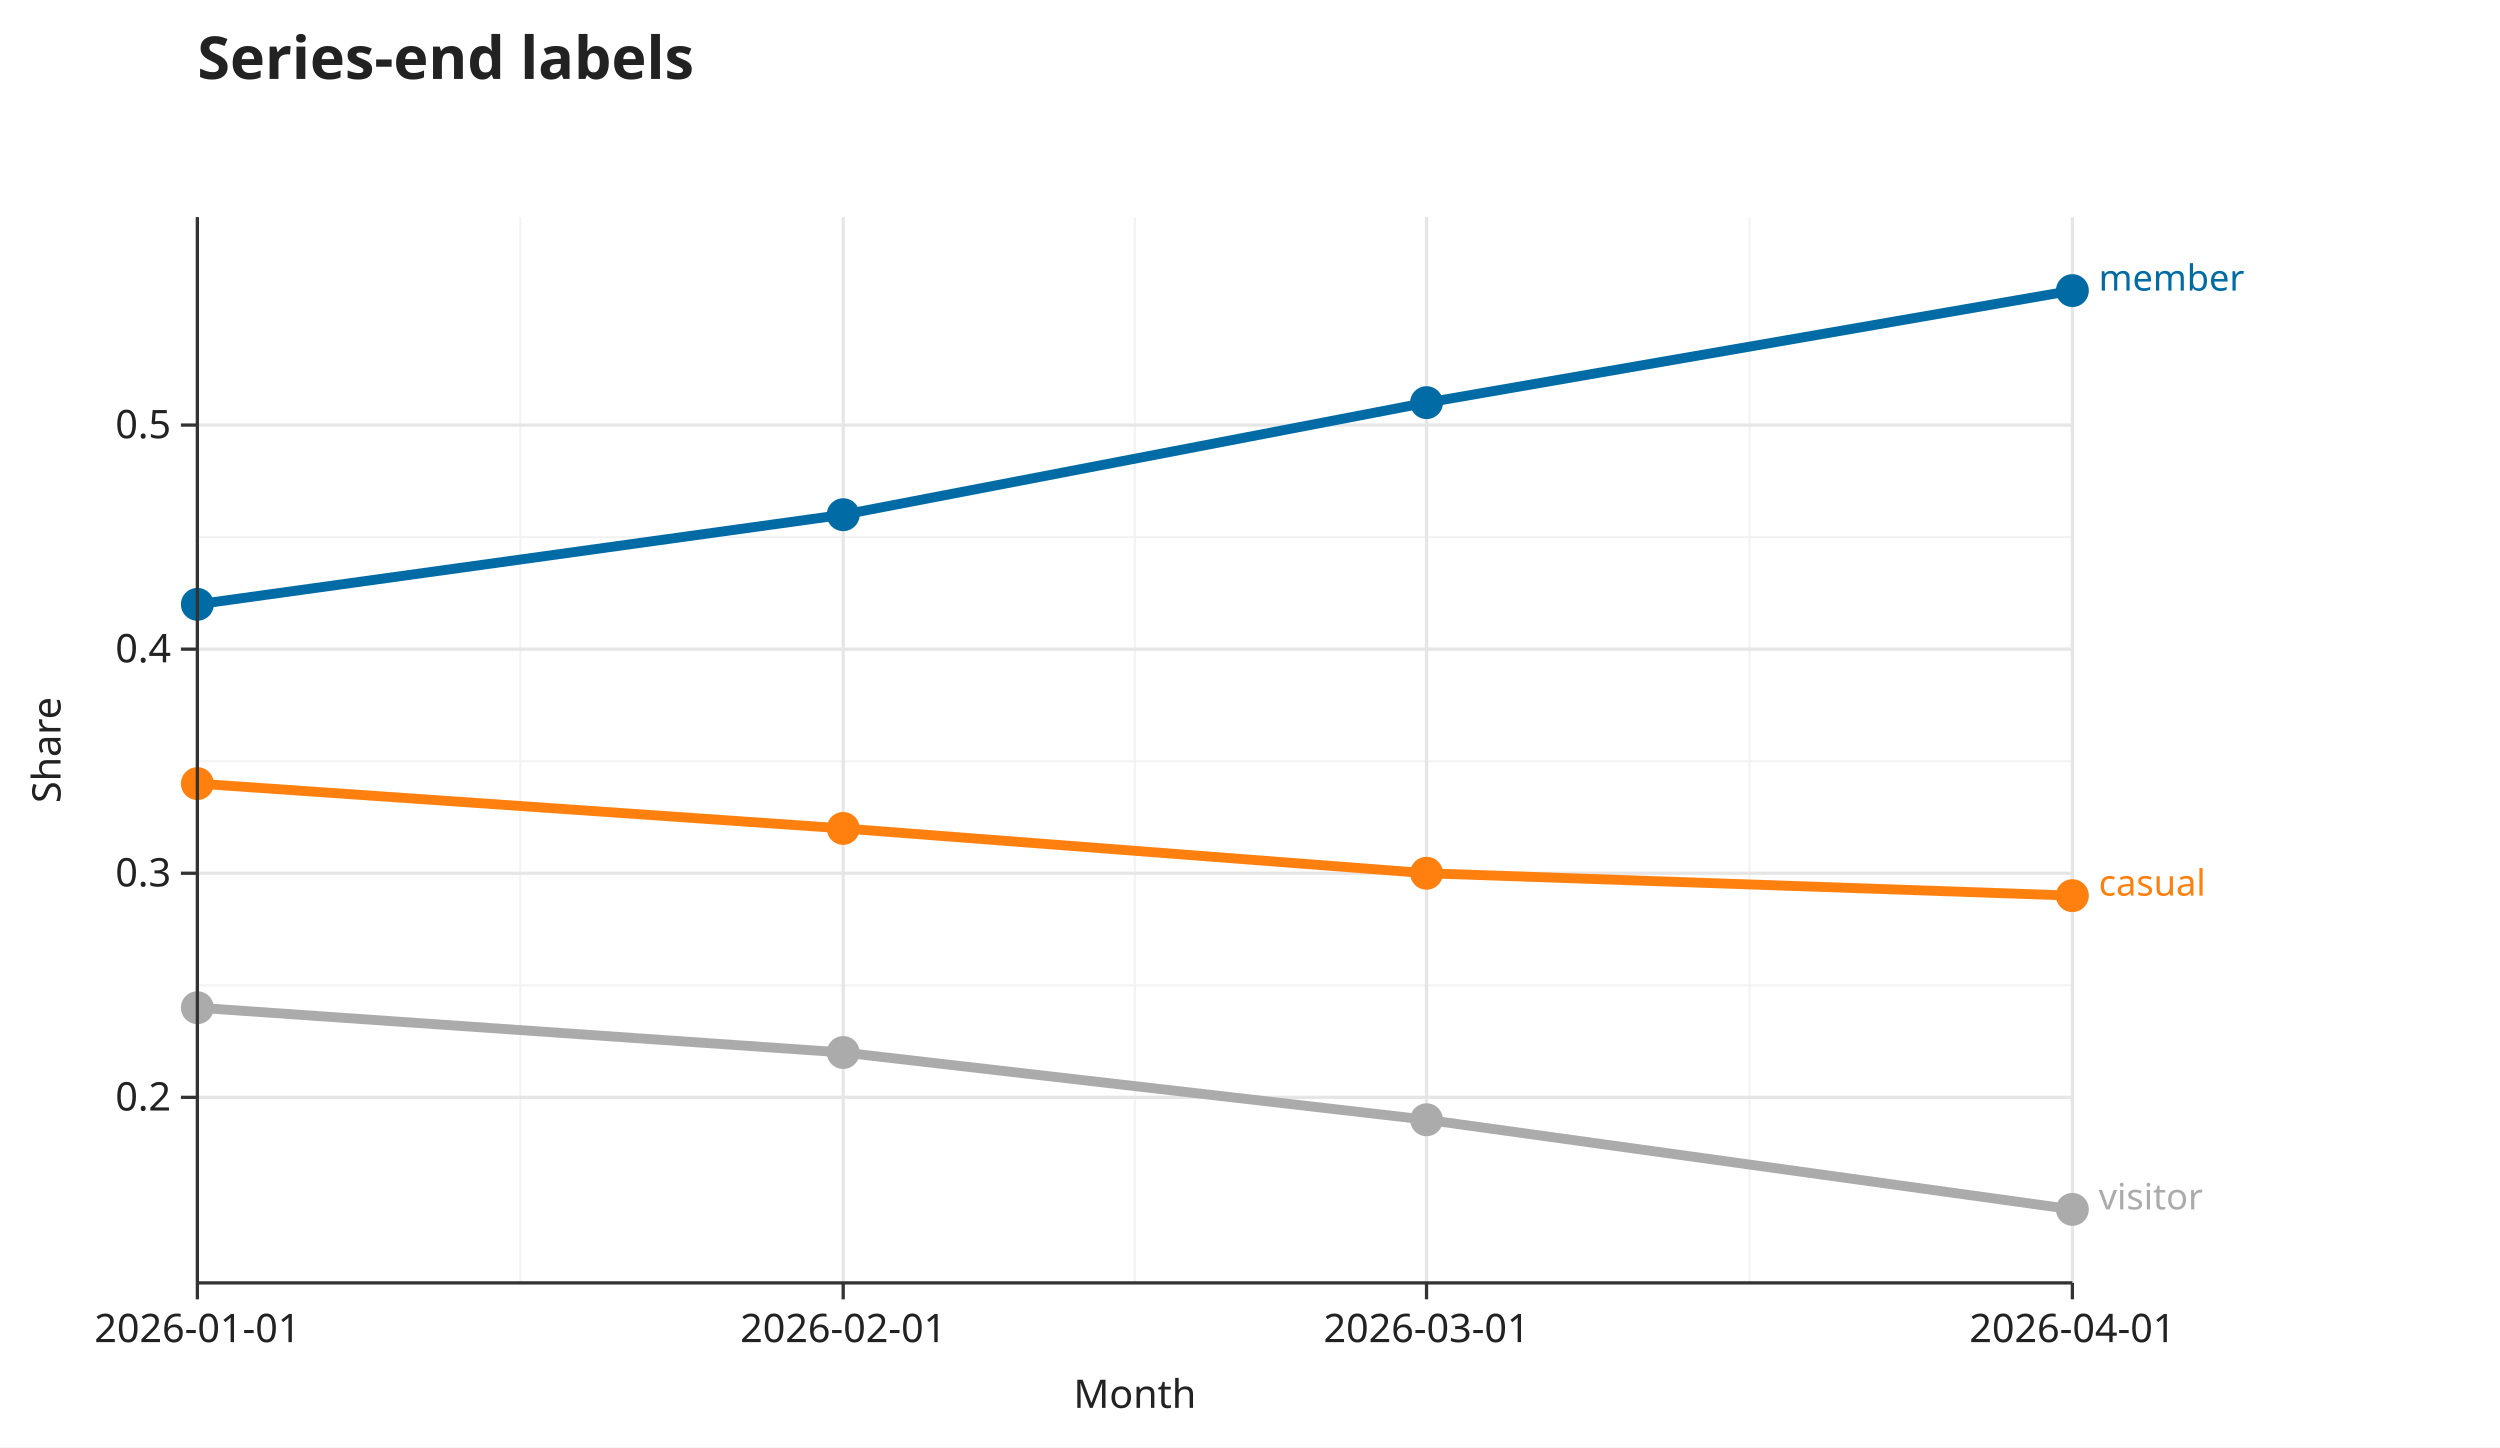
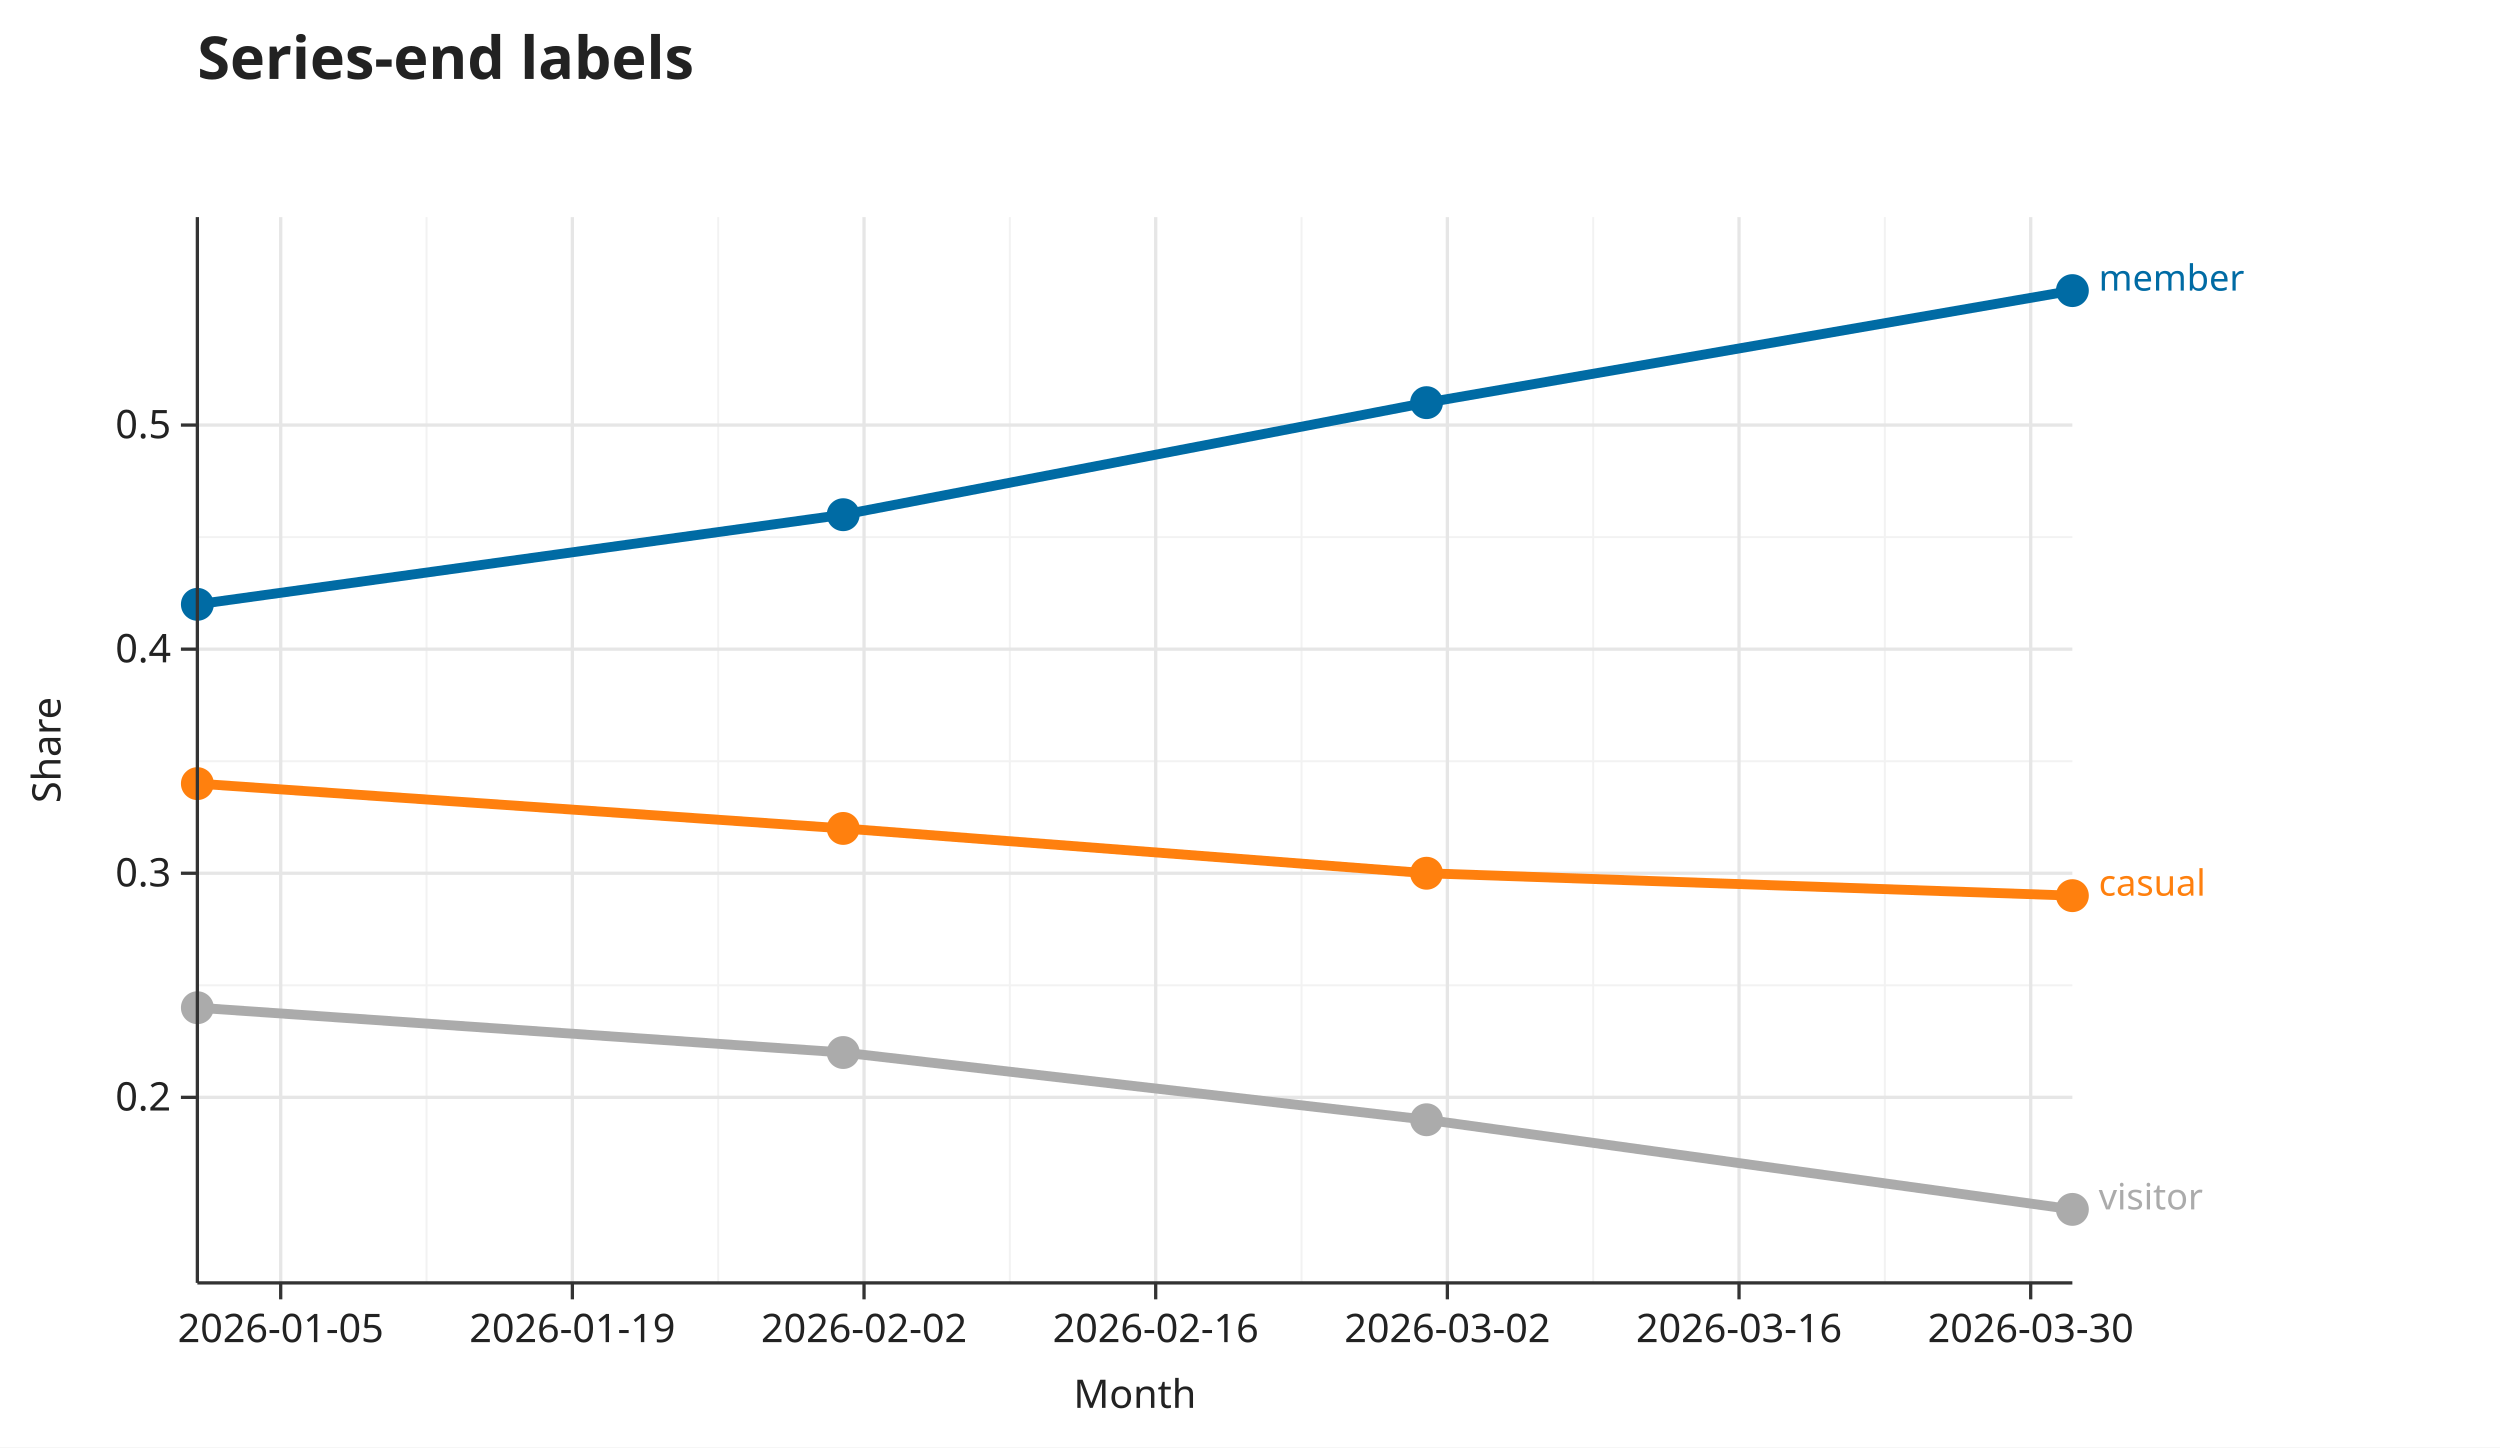
<svg xmlns="http://www.w3.org/2000/svg" width="760" height="440" viewBox="0 0 760 440" role="img" aria-label="Series-end labels">
  <rect class="algraf-background" x="0" y="0" width="760" height="440" fill="#ffffff" />
  <text class="algraf-title" x="60" y="24" font-family="system-ui, sans-serif" font-size="18" font-weight="600" fill="#222222">Series-end labels</text>
  <rect class="algraf-plot-area" x="60" y="66" width="570" height="324" fill="#ffffff" />
  <g class="algraf-grid">
-     <line x1="158.167" y1="66" x2="158.167" y2="390" stroke="#f2f2f2" stroke-width="0.6" />
-     <line x1="345" y1="66" x2="345" y2="390" stroke="#f2f2f2" stroke-width="0.6" />
-     <line x1="531.833" y1="66" x2="531.833" y2="390" stroke="#f2f2f2" stroke-width="0.6" />
+     <line x1="129.667" y1="66" x2="129.667" y2="390" stroke="#f2f2f2" stroke-width="0.6" />
+     <line x1="218.333" y1="66" x2="218.333" y2="390" stroke="#f2f2f2" stroke-width="0.6" />
+     <line x1="307" y1="66" x2="307" y2="390" stroke="#f2f2f2" stroke-width="0.6" />
+     <line x1="395.667" y1="66" x2="395.667" y2="390" stroke="#f2f2f2" stroke-width="0.6" />
+     <line x1="484.333" y1="66" x2="484.333" y2="390" stroke="#f2f2f2" stroke-width="0.6" />
+     <line x1="573" y1="66" x2="573" y2="390" stroke="#f2f2f2" stroke-width="0.6" />
    <line x1="60" y1="299.531" x2="630" y2="299.531" stroke="#f2f2f2" stroke-width="0.6" />
    <line x1="60" y1="231.406" x2="630" y2="231.406" stroke="#f2f2f2" stroke-width="0.6" />
    <line x1="60" y1="163.282" x2="630" y2="163.282" stroke="#f2f2f2" stroke-width="0.6" />
-     <line x1="60" y1="66" x2="60" y2="390" stroke="#e6e6e6" stroke-width="1" />
-     <line x1="256.333" y1="66" x2="256.333" y2="390" stroke="#e6e6e6" stroke-width="1" />
-     <line x1="433.667" y1="66" x2="433.667" y2="390" stroke="#e6e6e6" stroke-width="1" />
-     <line x1="630" y1="66" x2="630" y2="390" stroke="#e6e6e6" stroke-width="1" />
+     <line x1="85.333" y1="66" x2="85.333" y2="390" stroke="#e6e6e6" stroke-width="1" />
+     <line x1="174" y1="66" x2="174" y2="390" stroke="#e6e6e6" stroke-width="1" />
+     <line x1="262.667" y1="66" x2="262.667" y2="390" stroke="#e6e6e6" stroke-width="1" />
+     <line x1="351.333" y1="66" x2="351.333" y2="390" stroke="#e6e6e6" stroke-width="1" />
+     <line x1="440" y1="66" x2="440" y2="390" stroke="#e6e6e6" stroke-width="1" />
+     <line x1="528.667" y1="66" x2="528.667" y2="390" stroke="#e6e6e6" stroke-width="1" />
+     <line x1="617.333" y1="66" x2="617.333" y2="390" stroke="#e6e6e6" stroke-width="1" />
    <line x1="60" y1="333.593" x2="630" y2="333.593" stroke="#e6e6e6" stroke-width="1" />
    <line x1="60" y1="265.468" x2="630" y2="265.468" stroke="#e6e6e6" stroke-width="1" />
    <line x1="60" y1="197.344" x2="630" y2="197.344" stroke="#e6e6e6" stroke-width="1" />
    <line x1="60" y1="129.22" x2="630" y2="129.22" stroke="#e6e6e6" stroke-width="1" />
  </g>
  <g class="algraf-layer algraf-geom-line">
    <path d="M60 183.719 L256.333 156.469 L433.667 122.407 L630 88.345" fill="none" stroke="#006BA4" stroke-width="3" opacity="1" />
    <path d="M60 238.219 L256.333 251.844 L433.667 265.468 L630 272.281" fill="none" stroke="#FF800E" stroke-width="3" opacity="1" />
    <path d="M60 306.343 L256.333 319.968 L433.667 340.405 L630 367.655" fill="none" stroke="#ABABAB" stroke-width="3" opacity="1" />
  </g>
  <g class="algraf-layer algraf-geom-point">
    <circle cx="60" cy="183.719" r="5" fill="#006BA4" opacity="1" />
    <circle cx="256.333" cy="156.469" r="5" fill="#006BA4" opacity="1" />
    <circle cx="433.667" cy="122.407" r="5" fill="#006BA4" opacity="1" />
    <circle cx="630" cy="88.345" r="5" fill="#006BA4" opacity="1" />
    <circle cx="60" cy="238.219" r="5" fill="#FF800E" opacity="1" />
    <circle cx="256.333" cy="251.844" r="5" fill="#FF800E" opacity="1" />
    <circle cx="433.667" cy="265.468" r="5" fill="#FF800E" opacity="1" />
    <circle cx="630" cy="272.281" r="5" fill="#FF800E" opacity="1" />
    <circle cx="60" cy="306.343" r="5" fill="#ABABAB" opacity="1" />
    <circle cx="256.333" cy="319.968" r="5" fill="#ABABAB" opacity="1" />
    <circle cx="433.667" cy="340.405" r="5" fill="#ABABAB" opacity="1" />
    <circle cx="630" cy="367.655" r="5" fill="#ABABAB" opacity="1" />
  </g>
  <g class="algraf-layer algraf-geom-label">
    <text x="638" y="88.345" text-anchor="start" font-family="system-ui, sans-serif" font-size="11" fill="#006BA4" opacity="1">member</text>
    <text x="638" y="272.281" text-anchor="start" font-family="system-ui, sans-serif" font-size="11" fill="#FF800E" opacity="1">casual</text>
    <text x="638" y="367.655" text-anchor="start" font-family="system-ui, sans-serif" font-size="11" fill="#ABABAB" opacity="1">visitor</text>
  </g>
  <g class="algraf-axes">
    <line x1="60" y1="390" x2="630" y2="390" stroke="#333333" stroke-width="1" />
-     <line x1="60" y1="390" x2="60" y2="395" stroke="#333333" stroke-width="1" />
-     <text x="60" y="408" text-anchor="middle" font-family="system-ui, sans-serif" font-size="12" fill="#222222">2026-01-01</text>
-     <line x1="256.333" y1="390" x2="256.333" y2="395" stroke="#333333" stroke-width="1" />
-     <text x="256.333" y="408" text-anchor="middle" font-family="system-ui, sans-serif" font-size="12" fill="#222222">2026-02-01</text>
-     <line x1="433.667" y1="390" x2="433.667" y2="395" stroke="#333333" stroke-width="1" />
-     <text x="433.667" y="408" text-anchor="middle" font-family="system-ui, sans-serif" font-size="12" fill="#222222">2026-03-01</text>
-     <line x1="630" y1="390" x2="630" y2="395" stroke="#333333" stroke-width="1" />
-     <text x="630" y="408" text-anchor="middle" font-family="system-ui, sans-serif" font-size="12" fill="#222222">2026-04-01</text>
+     <line x1="85.333" y1="390" x2="85.333" y2="395" stroke="#333333" stroke-width="1" />
+     <text x="85.333" y="408" text-anchor="middle" font-family="system-ui, sans-serif" font-size="12" fill="#222222">2026-01-05</text>
+     <line x1="174" y1="390" x2="174" y2="395" stroke="#333333" stroke-width="1" />
+     <text x="174" y="408" text-anchor="middle" font-family="system-ui, sans-serif" font-size="12" fill="#222222">2026-01-19</text>
+     <line x1="262.667" y1="390" x2="262.667" y2="395" stroke="#333333" stroke-width="1" />
+     <text x="262.667" y="408" text-anchor="middle" font-family="system-ui, sans-serif" font-size="12" fill="#222222">2026-02-02</text>
+     <line x1="351.333" y1="390" x2="351.333" y2="395" stroke="#333333" stroke-width="1" />
+     <text x="351.333" y="408" text-anchor="middle" font-family="system-ui, sans-serif" font-size="12" fill="#222222">2026-02-16</text>
+     <line x1="440" y1="390" x2="440" y2="395" stroke="#333333" stroke-width="1" />
+     <text x="440" y="408" text-anchor="middle" font-family="system-ui, sans-serif" font-size="12" fill="#222222">2026-03-02</text>
+     <line x1="528.667" y1="390" x2="528.667" y2="395" stroke="#333333" stroke-width="1" />
+     <text x="528.667" y="408" text-anchor="middle" font-family="system-ui, sans-serif" font-size="12" fill="#222222">2026-03-16</text>
+     <line x1="617.333" y1="390" x2="617.333" y2="395" stroke="#333333" stroke-width="1" />
+     <text x="617.333" y="408" text-anchor="middle" font-family="system-ui, sans-serif" font-size="12" fill="#222222">2026-03-30</text>
    <text x="345" y="428" text-anchor="middle" font-family="system-ui, sans-serif" font-size="12" fill="#222222">Month</text>
    <line x1="60" y1="66" x2="60" y2="390" stroke="#333333" stroke-width="1" />
    <line x1="55" y1="333.593" x2="60" y2="333.593" stroke="#333333" stroke-width="1" />
    <text x="52" y="337.593" text-anchor="end" font-family="system-ui, sans-serif" font-size="12" fill="#222222">0.2</text>
    <line x1="55" y1="265.468" x2="60" y2="265.468" stroke="#333333" stroke-width="1" />
    <text x="52" y="269.468" text-anchor="end" font-family="system-ui, sans-serif" font-size="12" fill="#222222">0.3</text>
    <line x1="55" y1="197.344" x2="60" y2="197.344" stroke="#333333" stroke-width="1" />
    <text x="52" y="201.344" text-anchor="end" font-family="system-ui, sans-serif" font-size="12" fill="#222222">0.4</text>
    <line x1="55" y1="129.22" x2="60" y2="129.22" stroke="#333333" stroke-width="1" />
    <text x="52" y="133.22" text-anchor="end" font-family="system-ui, sans-serif" font-size="12" fill="#222222">0.5</text>
    <text x="18.4" y="228" text-anchor="middle" transform="rotate(-90 18.4 228)" font-family="system-ui, sans-serif" font-size="12" fill="#222222">Share</text>
  </g>
</svg>
